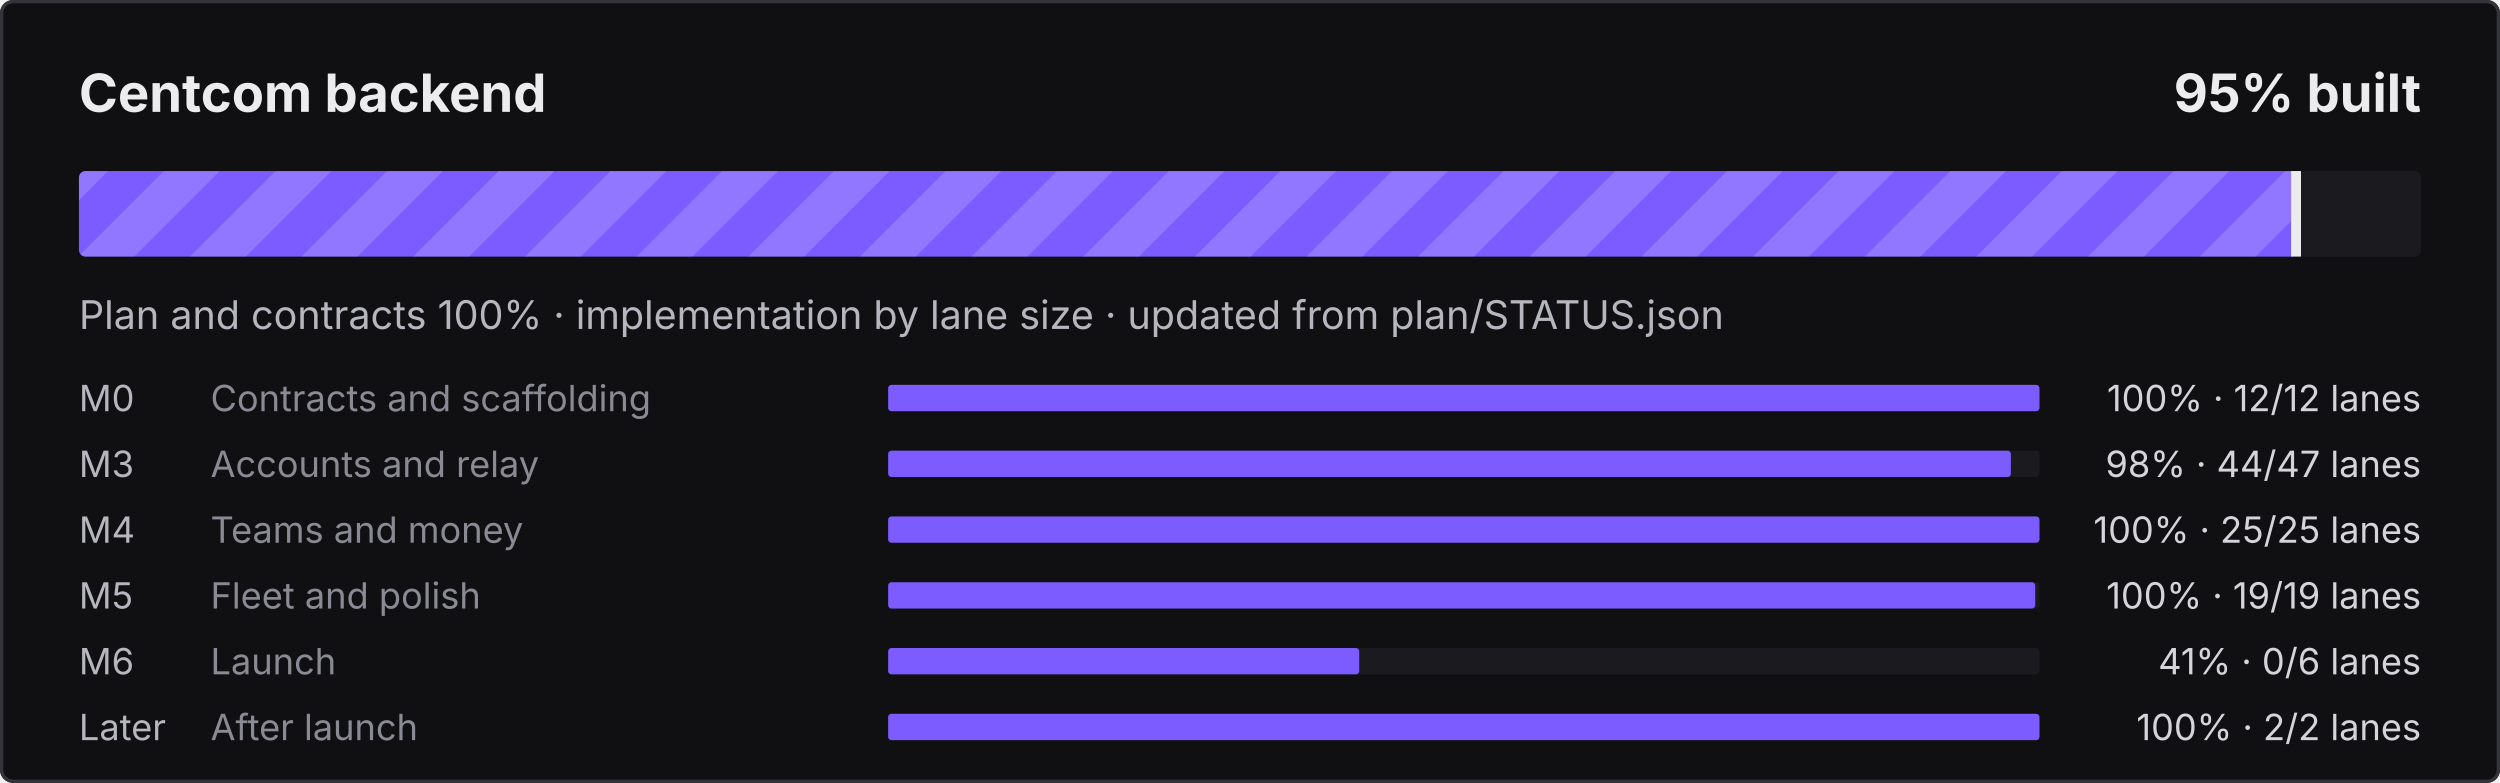
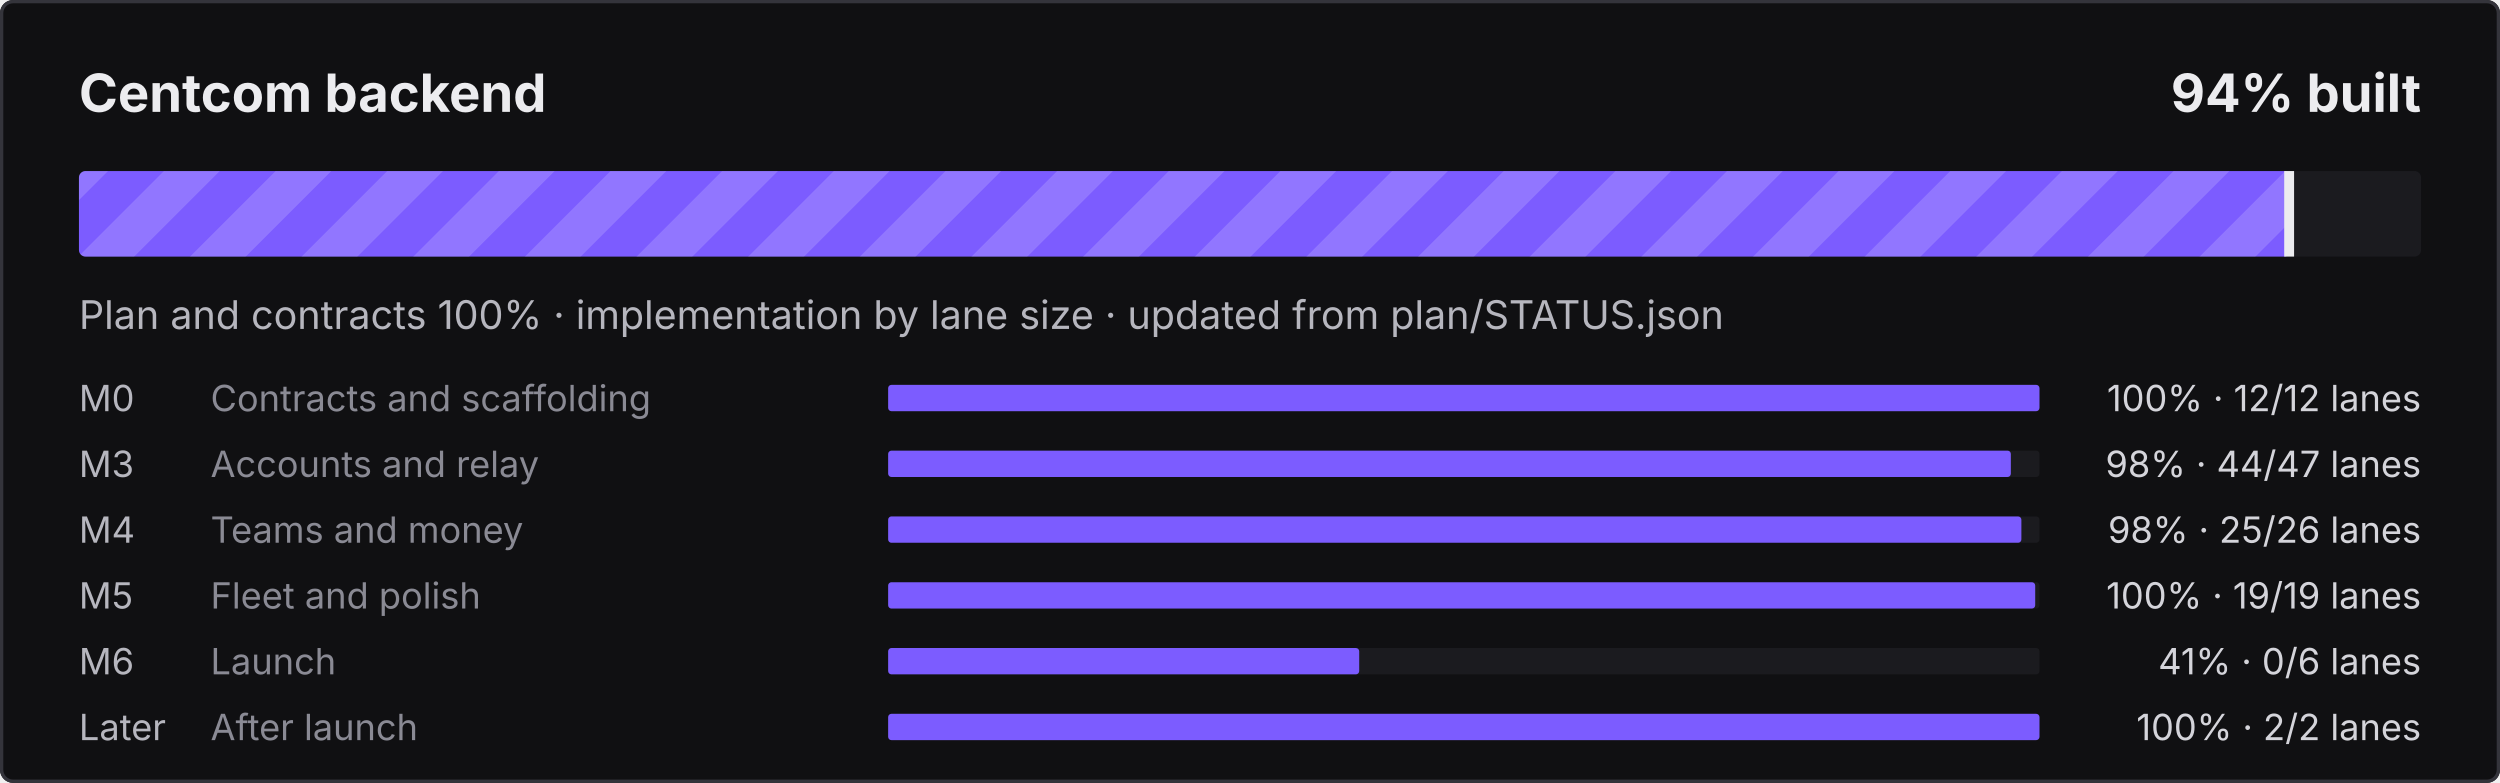
- <svg xmlns="http://www.w3.org/2000/svg" width="760" height="238" viewBox="0 0 760 238" role="img" aria-label="Centcom backend: 95% built">
+ <svg xmlns="http://www.w3.org/2000/svg" width="760" height="238" viewBox="0 0 760 238" role="img" aria-label="Centcom backend: 94% built">
  <defs>
    <pattern id="s" width="24" height="24" patternUnits="userSpaceOnUse" patternTransform="rotate(45)">
      <rect width="12" height="24" fill="#fff" fill-opacity=".16" />
    </pattern>
    <clipPath id="c">
      <rect x="24" y="52" width="712" height="26" rx="2" />
    </clipPath>
  </defs>
  <style>@keyframes mv{to{transform:translateX(24px)}}
.st{animation:mv .9s linear infinite}text{font-family:ui-sans-serif,system-ui,-apple-system,"Segoe UI",sans-serif}
@media (prefers-reduced-motion:reduce){.st{animation:none}}</style>
  <rect width="760" height="238" rx="4" fill="#101012" />
  <rect x=".5" y=".5" width="759" height="237" rx="3.5" fill="none" stroke="#34343B" />
  <text x="24" y="34" fill="#ECECEF" font-size="16" font-weight="700">Centcom backend</text>
-   <text x="736" y="34" fill="#ECECEF" font-size="16" font-weight="700" text-anchor="end">95% built</text>
+   <text x="736" y="34" fill="#ECECEF" font-size="16" font-weight="700" text-anchor="end">94% built</text>
  <rect x="24" y="52" width="712" height="26" rx="2" fill="#1B1B1F" />
  <clipPath id="cf">
-     <rect x="24" y="52" width="674.5" height="26" rx="2" />
+     <rect x="24" y="52" width="672.4" height="26" rx="2" />
  </clipPath>
  <g clip-path="url(#cf)">
-     <rect x="24" y="52" width="674.5" height="26" fill="#7C5CFF" />
-     <rect x="0" y="52" width="722.5" height="26" fill="url(#s)" class="st" />
+     <rect x="24" y="52" width="672.4" height="26" fill="#7C5CFF" />
+     <rect x="0" y="52" width="720.4" height="26" fill="url(#s)" class="st" />
  </g>
-   <rect x="696.5" y="52" width="3" height="26" fill="#ECECEF" />
+   <rect x="694.4" y="52" width="3" height="26" fill="#ECECEF" />
  <text x="24" y="100" fill="#B6B6BE" font-size="12">Plan and contracts 100% · implementation by lane size · updated from plan/STATUS.json</text>
  <text x="24" y="125" fill="#B6B6BE" font-size="11">M0</text>
  <text x="64" y="125" fill="#8A8A94" font-size="11">Contracts and scaffolding</text>
  <rect x="270" y="117" width="350" height="8" rx="1" fill="#1B1B1F" />
  <rect x="270" y="117" width="350.0" height="8" rx="1" fill="#7C5CFF" />
  <text x="736" y="125" fill="#D4D4DA" font-size="11" text-anchor="end">100% · 12/12 lanes</text>
  <text x="24" y="145" fill="#B6B6BE" font-size="11">M3</text>
  <text x="64" y="145" fill="#8A8A94" font-size="11">Accounts and relay</text>
  <rect x="270" y="137" width="350" height="8" rx="1" fill="#1B1B1F" />
  <rect x="270" y="137" width="341.3" height="8" rx="1" fill="#7C5CFF" />
  <text x="736" y="145" fill="#D4D4DA" font-size="11" text-anchor="end">98% · 44/47 lanes</text>
  <text x="24" y="165" fill="#B6B6BE" font-size="11">M4</text>
  <text x="64" y="165" fill="#8A8A94" font-size="11">Teams and money</text>
  <rect x="270" y="157" width="350" height="8" rx="1" fill="#1B1B1F" />
-   <rect x="270" y="157" width="350.0" height="8" rx="1" fill="#7C5CFF" />
-   <text x="736" y="165" fill="#D4D4DA" font-size="11" text-anchor="end">100% · 25/25 lanes</text>
+   <rect x="270" y="157" width="344.5" height="8" rx="1" fill="#7C5CFF" />
+   <text x="736" y="165" fill="#D4D4DA" font-size="11" text-anchor="end">98% · 25/26 lanes</text>
  <text x="24" y="185" fill="#B6B6BE" font-size="11">M5</text>
  <text x="64" y="185" fill="#8A8A94" font-size="11">Fleet and polish</text>
  <rect x="270" y="177" width="350" height="8" rx="1" fill="#1B1B1F" />
  <rect x="270" y="177" width="348.7" height="8" rx="1" fill="#7C5CFF" />
  <text x="736" y="185" fill="#D4D4DA" font-size="11" text-anchor="end">100% · 19/19 lanes</text>
  <text x="24" y="205" fill="#B6B6BE" font-size="11">M6</text>
  <text x="64" y="205" fill="#8A8A94" font-size="11">Launch</text>
  <rect x="270" y="197" width="350" height="8" rx="1" fill="#1B1B1F" />
  <rect x="270" y="197" width="143.2" height="8" rx="1" fill="#7C5CFF" />
  <text x="736" y="205" fill="#D4D4DA" font-size="11" text-anchor="end">41% · 0/6 lanes</text>
  <text x="24" y="225" fill="#B6B6BE" font-size="11">Later</text>
  <text x="64" y="225" fill="#8A8A94" font-size="11">After launch</text>
  <rect x="270" y="217" width="350" height="8" rx="1" fill="#1B1B1F" />
  <rect x="270" y="217" width="350.0" height="8" rx="1" fill="#7C5CFF" />
  <text x="736" y="225" fill="#D4D4DA" font-size="11" text-anchor="end">100% · 2/2 lanes</text>
</svg>
